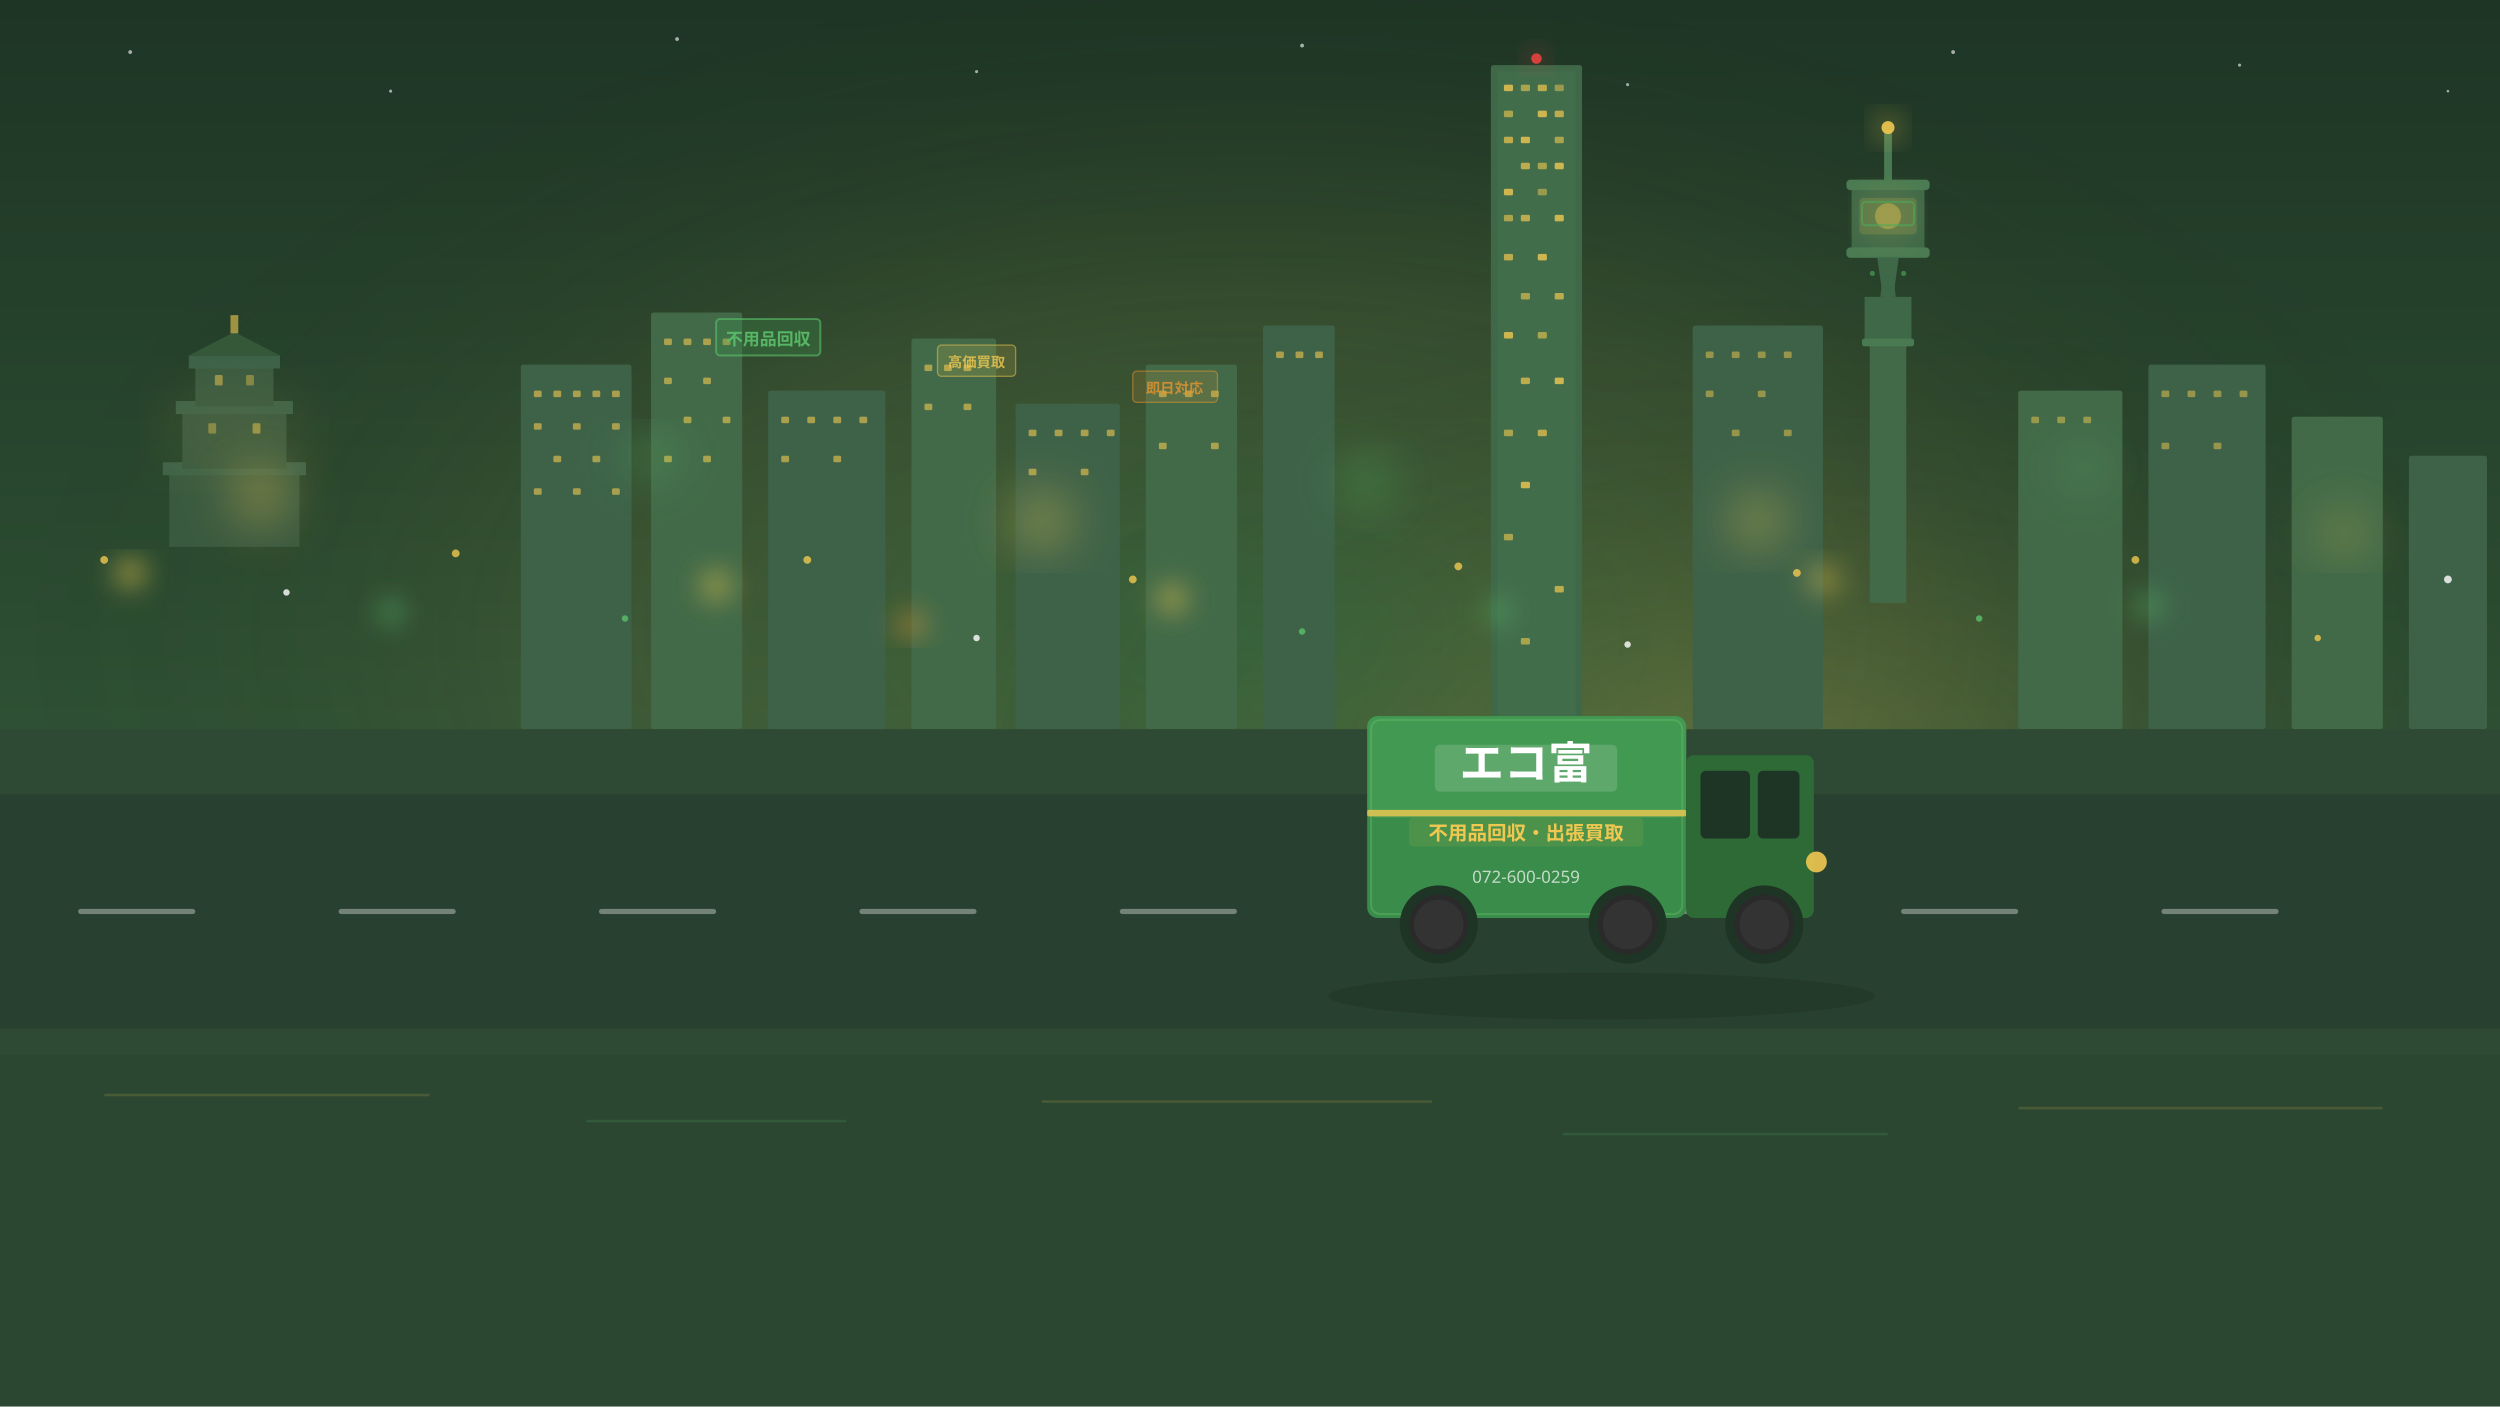
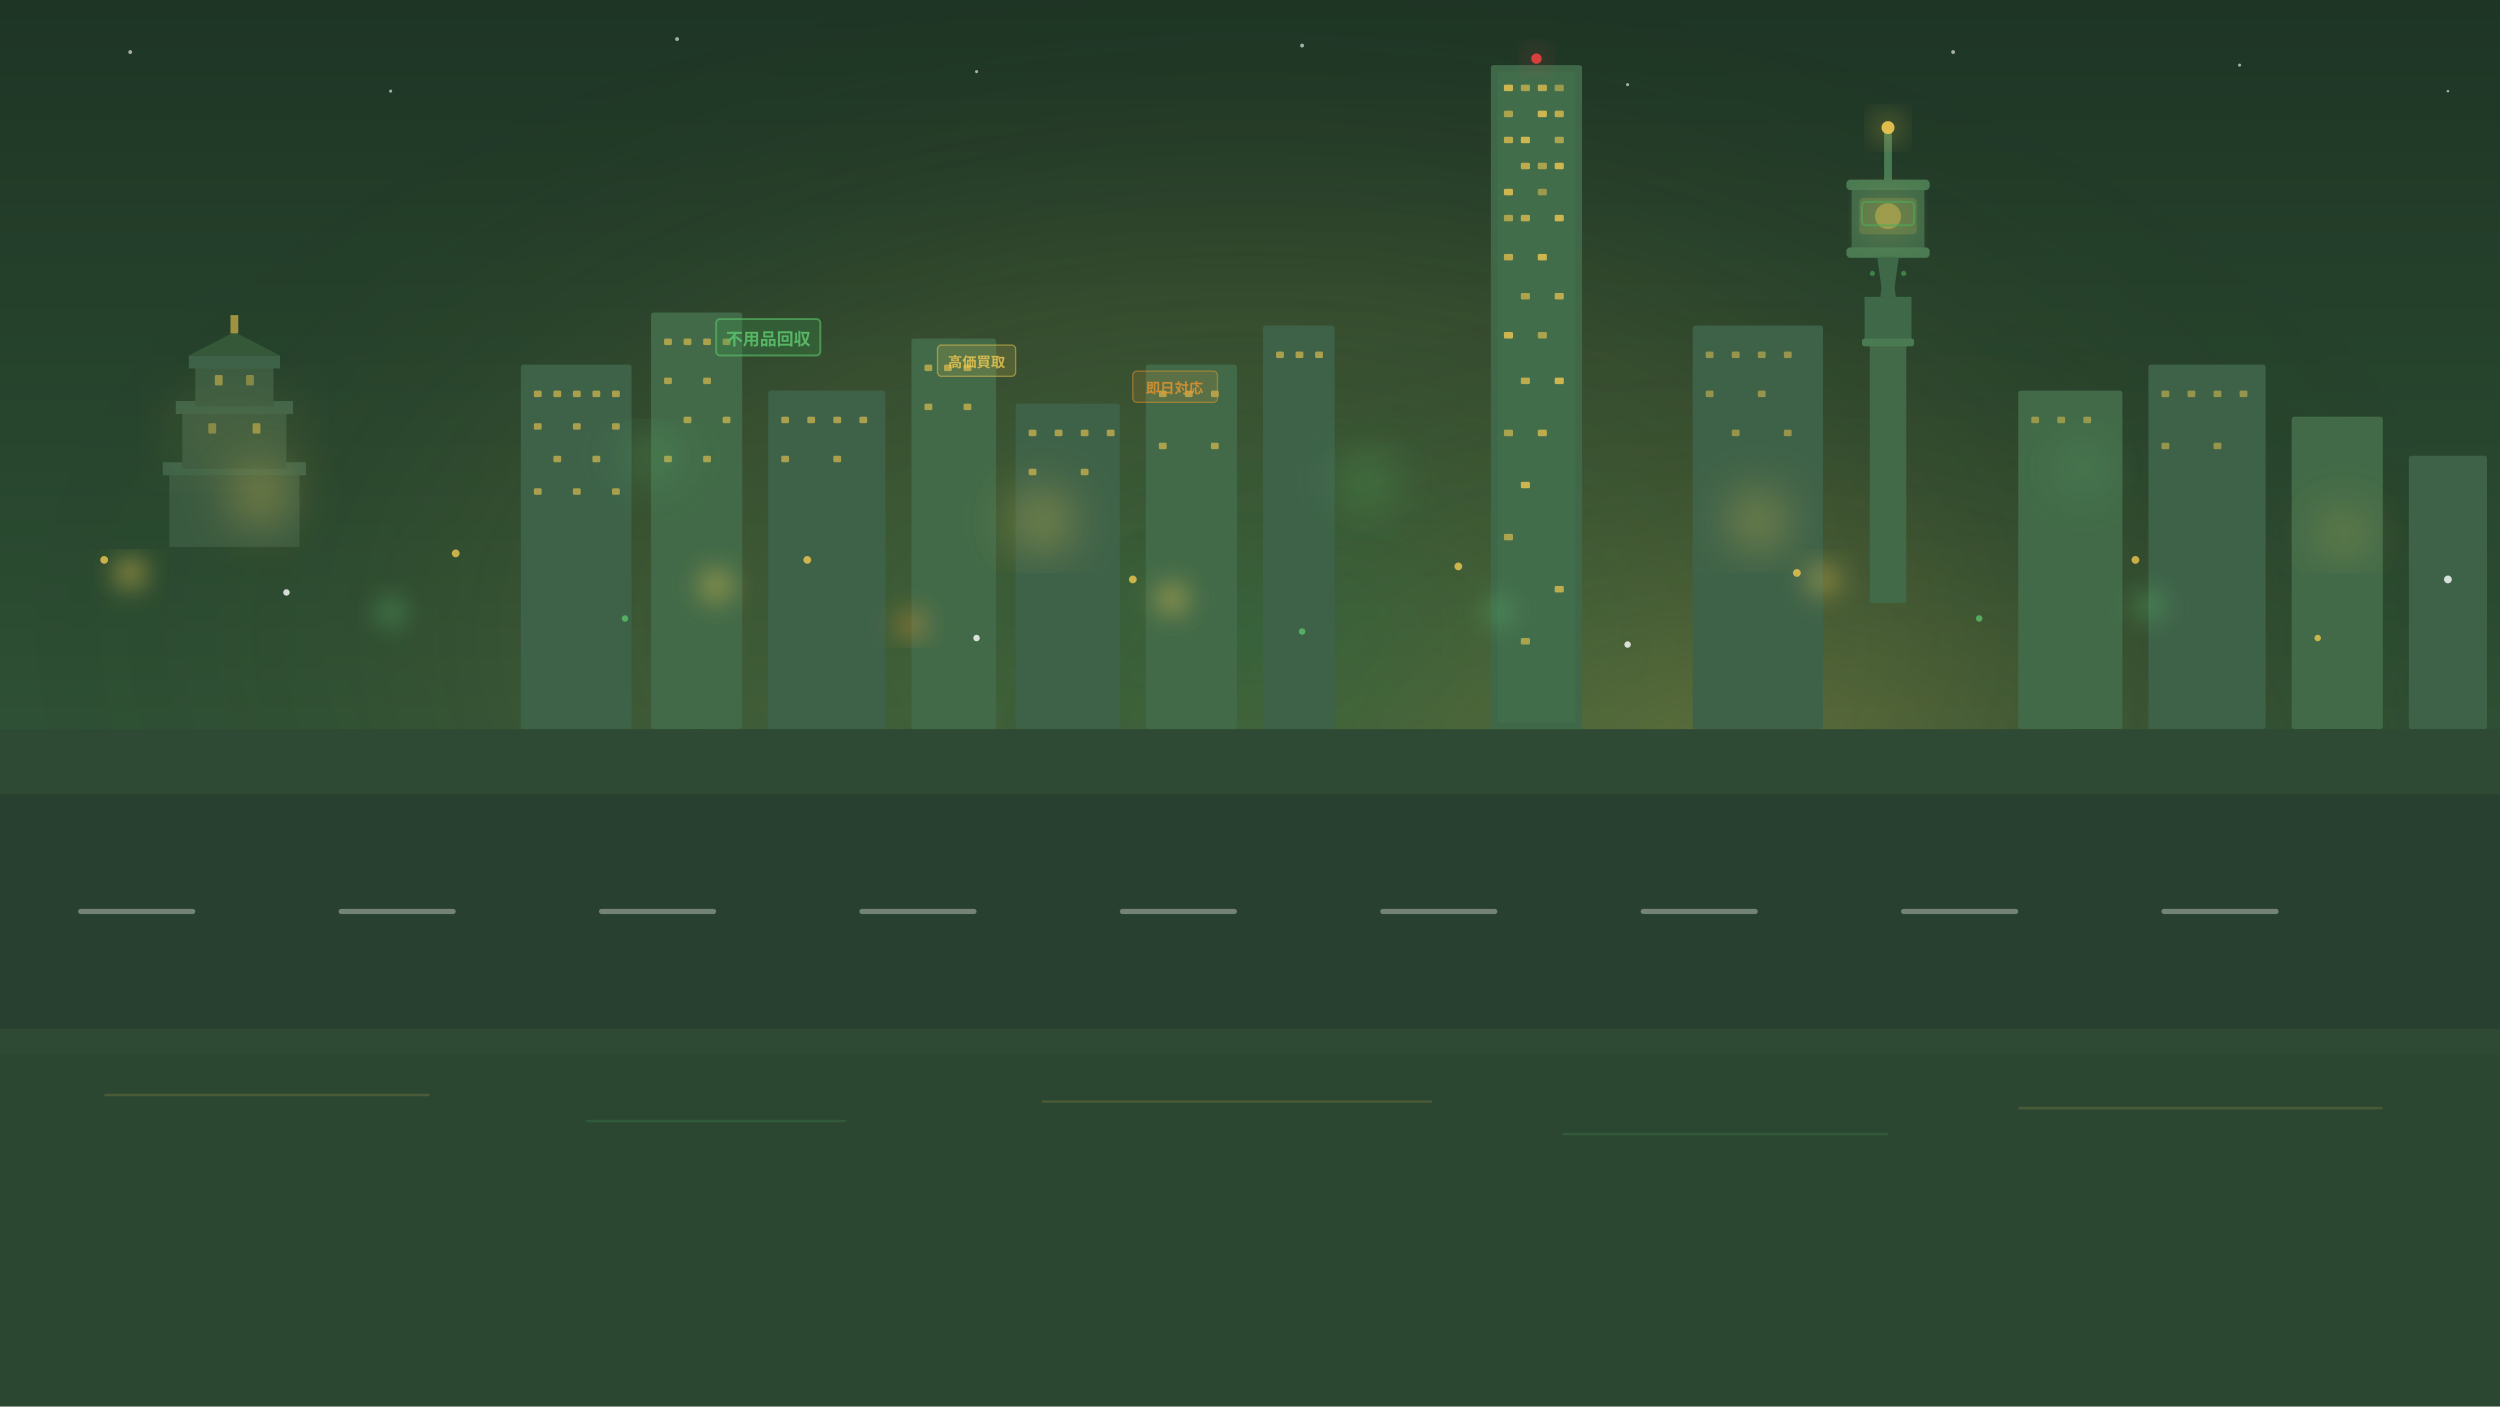
<svg xmlns="http://www.w3.org/2000/svg" viewBox="0 0 1920 1080" width="1920" height="1080">
  <defs>
    <linearGradient id="sky" x1="0" y1="0" x2="0" y2="1">
      <stop offset="0%" stop-color="#1e3525" />
      <stop offset="40%" stop-color="#2a4a30" />
      <stop offset="70%" stop-color="#355a3a" />
      <stop offset="100%" stop-color="#3a6240" />
    </linearGradient>
    <radialGradient id="glow1" cx="50%" cy="45%" r="50%">
      <stop offset="0%" stop-color="#5ac06a" stop-opacity="0.2" />
      <stop offset="50%" stop-color="#f0c850" stop-opacity="0.08" />
      <stop offset="100%" stop-color="transparent" />
    </radialGradient>
    <radialGradient id="glow2" cx="70%" cy="55%" r="35%">
      <stop offset="0%" stop-color="#f0c850" stop-opacity="0.18" />
      <stop offset="100%" stop-color="transparent" />
    </radialGradient>
    <filter id="g1">
      <feGaussianBlur stdDeviation="4" />
    </filter>
    <filter id="g2">
      <feGaussianBlur stdDeviation="10" />
    </filter>
    <filter id="g3">
      <feGaussianBlur stdDeviation="18" />
    </filter>
  </defs>
  <rect width="1920" height="1080" fill="url(#sky)" />
  <rect width="1920" height="1080" fill="url(#glow1)" />
  <rect width="1920" height="1080" fill="url(#glow2)" />
  <g transform="translate(1180, 50)">
    <rect x="-35" y="0" width="70" height="510" fill="#3e6848" rx="2" />
    <rect x="-30" y="5" width="60" height="500" fill="#4a7a52" opacity="0.3" />
    <g fill="#f0c850">
      <rect x="-25" y="15" width="7" height="5" opacity="0.8" rx="1" />
      <rect x="-12" y="15" width="7" height="5" opacity="0.6" rx="1" />
      <rect x="1" y="15" width="7" height="5" opacity="0.7" rx="1" />
      <rect x="14" y="15" width="7" height="5" opacity="0.5" rx="1" />
      <rect x="-25" y="35" width="7" height="5" opacity="0.6" rx="1" />
      <rect x="1" y="35" width="7" height="5" opacity="0.8" rx="1" />
      <rect x="14" y="35" width="7" height="5" opacity="0.7" rx="1" />
      <rect x="-25" y="55" width="7" height="5" opacity="0.7" rx="1" />
      <rect x="-12" y="55" width="7" height="5" opacity="0.8" rx="1" />
      <rect x="14" y="55" width="7" height="5" opacity="0.6" rx="1" />
      <rect x="-12" y="75" width="7" height="5" opacity="0.7" rx="1" />
      <rect x="1" y="75" width="7" height="5" opacity="0.6" rx="1" />
      <rect x="14" y="75" width="7" height="5" opacity="0.8" rx="1" />
      <rect x="-25" y="95" width="7" height="5" opacity="0.8" rx="1" />
      <rect x="1" y="95" width="7" height="5" opacity="0.5" rx="1" />
      <rect x="-25" y="115" width="7" height="5" opacity="0.6" rx="1" />
      <rect x="-12" y="115" width="7" height="5" opacity="0.7" rx="1" />
      <rect x="14" y="115" width="7" height="5" opacity="0.8" rx="1" />
      <rect x="-25" y="145" width="7" height="5" opacity="0.7" rx="1" />
      <rect x="1" y="145" width="7" height="5" opacity="0.8" rx="1" />
      <rect x="-12" y="175" width="7" height="5" opacity="0.6" rx="1" />
      <rect x="14" y="175" width="7" height="5" opacity="0.7" rx="1" />
      <rect x="-25" y="205" width="7" height="5" opacity="0.8" rx="1" />
      <rect x="1" y="205" width="7" height="5" opacity="0.6" rx="1" />
      <rect x="-12" y="240" width="7" height="5" opacity="0.7" rx="1" />
      <rect x="14" y="240" width="7" height="5" opacity="0.8" rx="1" />
      <rect x="-25" y="280" width="7" height="5" opacity="0.6" rx="1" />
      <rect x="1" y="280" width="7" height="5" opacity="0.7" rx="1" />
      <rect x="-12" y="320" width="7" height="5" opacity="0.8" rx="1" />
      <rect x="-25" y="360" width="7" height="5" opacity="0.6" rx="1" />
      <rect x="14" y="400" width="7" height="5" opacity="0.7" rx="1" />
      <rect x="-12" y="440" width="7" height="5" opacity="0.6" rx="1" />
    </g>
    <circle cx="0" cy="-5" r="4" fill="#ff4444" opacity="0.8" />
    <circle cx="0" cy="-5" r="12" fill="#ff4444" opacity="0.15" filter="url(#g2)" />
  </g>
  <g transform="translate(1450, 100)">
    <rect x="-3" y="0" width="6" height="40" fill="#4a7a52" />
    <circle cx="0" cy="-2" r="5" fill="#f0c850" opacity="0.9" />
    <circle cx="0" cy="-2" r="15" fill="#f0c850" opacity="0.2" filter="url(#g2)" />
    <rect x="-28" y="40" width="56" height="55" fill="#3e6848" rx="4" />
    <rect x="-32" y="38" width="64" height="8" fill="#4a7a52" rx="3" />
    <rect x="-32" y="90" width="64" height="8" fill="#4a7a52" rx="3" />
    <rect x="-22" y="52" width="44" height="28" fill="#f0c850" opacity="0.15" rx="3" />
    <circle cx="0" cy="66" r="10" fill="#f0c850" opacity="0.4" />
    <circle cx="0" cy="66" r="25" fill="#f0c850" opacity="0.1" filter="url(#g2)" />
    <rect x="-20" y="55" width="40" height="18" rx="3" fill="none" stroke="#4aac5a" stroke-width="1.5" opacity="0.6" />
    <rect x="-22" y="98" width="10" height="30" fill="#3e6848" transform="skewX(8)" />
    <rect x="12" y="98" width="10" height="30" fill="#3e6848" transform="skewX(-8)" />
    <rect x="-18" y="128" width="36" height="35" fill="#3e6848" />
    <rect x="-14" y="163" width="28" height="200" fill="#426a48" />
    <rect x="-20" y="160" width="40" height="6" fill="#4a7a52" rx="2" />
    <circle cx="-12" cy="110" r="2" fill="#4aac5a" opacity="0.6" />
    <circle cx="12" cy="110" r="2" fill="#4aac5a" opacity="0.6" />
  </g>
  <g transform="translate(180, 250)">
    <rect x="-50" y="110" width="100" height="60" fill="#3a5a40" />
    <rect x="-55" y="105" width="110" height="10" fill="#3e6248" />
    <rect x="-40" y="65" width="80" height="45" fill="#3a5a40" />
    <rect x="-45" y="58" width="90" height="10" fill="#3e6248" />
    <rect x="-30" y="30" width="60" height="32" fill="#3a5a40" />
    <rect x="-35" y="23" width="70" height="10" fill="#3e6248" />
    <polygon points="-35,23 0,5 35,23" fill="#355838" />
    <rect x="-3" y="-8" width="6" height="14" fill="#f0c850" opacity="0.6" />
    <ellipse cx="0" cy="80" rx="60" ry="40" fill="#f0c850" opacity="0.06" filter="url(#g3)" />
    <rect x="-15" y="38" width="6" height="8" fill="#f0c850" opacity="0.5" rx="1" />
    <rect x="9" y="38" width="6" height="8" fill="#f0c850" opacity="0.4" rx="1" />
    <rect x="-20" y="75" width="6" height="8" fill="#f0c850" opacity="0.4" rx="1" />
    <rect x="14" y="75" width="6" height="8" fill="#f0c850" opacity="0.5" rx="1" />
  </g>
  <g>
    <rect x="400" y="280" width="85" height="280" fill="#3e6248" rx="2" />
    <rect x="500" y="240" width="70" height="320" fill="#426a48" rx="2" />
    <rect x="590" y="300" width="90" height="260" fill="#3e6248" rx="2" />
    <rect x="700" y="260" width="65" height="300" fill="#426a48" rx="2" />
    <rect x="780" y="310" width="80" height="250" fill="#3e6248" rx="2" />
    <rect x="880" y="280" width="70" height="280" fill="#426a48" rx="2" />
    <rect x="970" y="250" width="55" height="310" fill="#3e6248" rx="2" />
    <g fill="#f0c850" opacity="0.6">
      <rect x="410" y="300" width="6" height="5" rx="1" />
      <rect x="425" y="300" width="6" height="5" rx="1" />
      <rect x="440" y="300" width="6" height="5" rx="1" />
      <rect x="455" y="300" width="6" height="5" rx="1" />
      <rect x="470" y="300" width="6" height="5" rx="1" />
      <rect x="410" y="325" width="6" height="5" rx="1" />
      <rect x="440" y="325" width="6" height="5" rx="1" />
      <rect x="470" y="325" width="6" height="5" rx="1" />
      <rect x="425" y="350" width="6" height="5" rx="1" />
      <rect x="455" y="350" width="6" height="5" rx="1" />
      <rect x="410" y="375" width="6" height="5" rx="1" />
      <rect x="440" y="375" width="6" height="5" rx="1" />
      <rect x="470" y="375" width="6" height="5" rx="1" />
      <rect x="510" y="260" width="6" height="5" rx="1" />
      <rect x="525" y="260" width="6" height="5" rx="1" />
      <rect x="540" y="260" width="6" height="5" rx="1" />
      <rect x="555" y="260" width="6" height="5" rx="1" />
      <rect x="510" y="290" width="6" height="5" rx="1" />
      <rect x="540" y="290" width="6" height="5" rx="1" />
      <rect x="525" y="320" width="6" height="5" rx="1" />
      <rect x="555" y="320" width="6" height="5" rx="1" />
      <rect x="510" y="350" width="6" height="5" rx="1" />
      <rect x="540" y="350" width="6" height="5" rx="1" />
      <rect x="600" y="320" width="6" height="5" rx="1" />
      <rect x="620" y="320" width="6" height="5" rx="1" />
      <rect x="640" y="320" width="6" height="5" rx="1" />
      <rect x="660" y="320" width="6" height="5" rx="1" />
      <rect x="600" y="350" width="6" height="5" rx="1" />
      <rect x="640" y="350" width="6" height="5" rx="1" />
      <rect x="710" y="280" width="6" height="5" rx="1" />
      <rect x="725" y="280" width="6" height="5" rx="1" />
      <rect x="740" y="280" width="6" height="5" rx="1" />
      <rect x="710" y="310" width="6" height="5" rx="1" />
      <rect x="740" y="310" width="6" height="5" rx="1" />
      <rect x="790" y="330" width="6" height="5" rx="1" />
      <rect x="810" y="330" width="6" height="5" rx="1" />
      <rect x="830" y="330" width="6" height="5" rx="1" />
      <rect x="850" y="330" width="6" height="5" rx="1" />
      <rect x="790" y="360" width="6" height="5" rx="1" />
      <rect x="830" y="360" width="6" height="5" rx="1" />
      <rect x="890" y="300" width="6" height="5" rx="1" />
      <rect x="910" y="300" width="6" height="5" rx="1" />
      <rect x="930" y="300" width="6" height="5" rx="1" />
      <rect x="890" y="340" width="6" height="5" rx="1" />
      <rect x="930" y="340" width="6" height="5" rx="1" />
      <rect x="980" y="270" width="6" height="5" rx="1" />
      <rect x="995" y="270" width="6" height="5" rx="1" />
      <rect x="1010" y="270" width="6" height="5" rx="1" />
    </g>
    <g transform="translate(550,245)">
      <rect x="0" y="0" width="80" height="28" rx="3" fill="#3a8c4a" opacity="0.3" />
      <rect x="0" y="0" width="80" height="28" rx="3" fill="none" stroke="#5ac06a" stroke-width="1.5" opacity="0.6" />
      <text x="40" y="20" text-anchor="middle" font-family="Hiragino Kaku Gothic ProN,Hiragino Sans,Yu Gothic,Meiryo,sans-serif" font-weight="900" font-size="13" fill="#5ac06a" opacity="0.9">不用品回収</text>
    </g>
    <g transform="translate(720,265)">
      <rect x="0" y="0" width="60" height="24" rx="3" fill="#f0c850" opacity="0.15" />
      <rect x="0" y="0" width="60" height="24" rx="3" fill="none" stroke="#f0c850" stroke-width="1" opacity="0.5" />
      <text x="30" y="17" text-anchor="middle" font-family="Hiragino Kaku Gothic ProN,Hiragino Sans,Yu Gothic,Meiryo,sans-serif" font-weight="900" font-size="11" fill="#f0c850" opacity="0.8">高価買取</text>
    </g>
    <g transform="translate(870,285)">
      <rect x="0" y="0" width="65" height="24" rx="3" fill="#e8962e" opacity="0.15" />
      <rect x="0" y="0" width="65" height="24" rx="3" fill="none" stroke="#e8962e" stroke-width="1" opacity="0.5" />
      <text x="32" y="17" text-anchor="middle" font-family="Hiragino Kaku Gothic ProN,Hiragino Sans,Yu Gothic,Meiryo,sans-serif" font-weight="900" font-size="11" fill="#e8962e" opacity="0.8">即日対応</text>
    </g>
  </g>
  <rect x="1300" y="250" width="100" height="310" fill="#3e6248" rx="2" />
  <rect x="1550" y="300" width="80" height="260" fill="#426a48" rx="2" />
  <rect x="1650" y="280" width="90" height="280" fill="#3e6248" rx="2" />
  <rect x="1760" y="320" width="70" height="240" fill="#426a48" rx="2" />
  <rect x="1850" y="350" width="60" height="210" fill="#3e6248" rx="2" />
  <g fill="#f0c850" opacity="0.5">
    <rect x="1310" y="270" width="6" height="5" rx="1" />
    <rect x="1330" y="270" width="6" height="5" rx="1" />
    <rect x="1350" y="270" width="6" height="5" rx="1" />
    <rect x="1370" y="270" width="6" height="5" rx="1" />
    <rect x="1310" y="300" width="6" height="5" rx="1" />
    <rect x="1350" y="300" width="6" height="5" rx="1" />
    <rect x="1330" y="330" width="6" height="5" rx="1" />
    <rect x="1370" y="330" width="6" height="5" rx="1" />
    <rect x="1560" y="320" width="6" height="5" rx="1" />
    <rect x="1580" y="320" width="6" height="5" rx="1" />
    <rect x="1600" y="320" width="6" height="5" rx="1" />
    <rect x="1660" y="300" width="6" height="5" rx="1" />
    <rect x="1680" y="300" width="6" height="5" rx="1" />
    <rect x="1700" y="300" width="6" height="5" rx="1" />
    <rect x="1720" y="300" width="6" height="5" rx="1" />
    <rect x="1660" y="340" width="6" height="5" rx="1" />
    <rect x="1700" y="340" width="6" height="5" rx="1" />
  </g>
  <rect x="0" y="560" width="1920" height="520" fill="#2e4a34" />
  <rect x="0" y="610" width="1920" height="180" fill="#284030" />
  <g opacity="0.35">
    <rect x="60" y="698" width="90" height="4" fill="#fff" rx="2" />
    <rect x="260" y="698" width="90" height="4" fill="#fff" rx="2" />
    <rect x="460" y="698" width="90" height="4" fill="#fff" rx="2" />
    <rect x="660" y="698" width="90" height="4" fill="#fff" rx="2" />
    <rect x="860" y="698" width="90" height="4" fill="#fff" rx="2" />
    <rect x="1060" y="698" width="90" height="4" fill="#fff" rx="2" />
    <rect x="1260" y="698" width="90" height="4" fill="#fff" rx="2" />
    <rect x="1460" y="698" width="90" height="4" fill="#fff" rx="2" />
    <rect x="1660" y="698" width="90" height="4" fill="#fff" rx="2" />
  </g>
  <g filter="url(#g3)">
    <circle cx="200" cy="380" r="22" fill="#f0c850" opacity="0.4" />
    <circle cx="500" cy="350" r="18" fill="#5ac06a" opacity="0.35" />
    <circle cx="800" cy="400" r="24" fill="#f0c850" opacity="0.35" />
    <circle cx="1050" cy="370" r="18" fill="#5ac06a" opacity="0.4" />
    <circle cx="1350" cy="400" r="22" fill="#f0c850" opacity="0.35" />
    <circle cx="1600" cy="360" r="16" fill="#5ac06a" opacity="0.3" />
    <circle cx="1800" cy="410" r="20" fill="#f0c850" opacity="0.25" />
  </g>
  <g filter="url(#g2)">
    <circle cx="100" cy="440" r="12" fill="#f0c850" opacity="0.55" />
    <circle cx="300" cy="470" r="10" fill="#5ac06a" opacity="0.5" />
    <circle cx="550" cy="450" r="13" fill="#f0c850" opacity="0.45" />
    <circle cx="700" cy="480" r="11" fill="#e8962e" opacity="0.5" />
    <circle cx="900" cy="460" r="12" fill="#f0c850" opacity="0.5" />
    <circle cx="1150" cy="470" r="10" fill="#5ac06a" opacity="0.45" />
    <circle cx="1400" cy="445" r="13" fill="#f0c850" opacity="0.4" />
    <circle cx="1650" cy="465" r="11" fill="#5ac06a" opacity="0.45" />
  </g>
  <g opacity="0.8">
    <circle cx="80" cy="430" r="3" fill="#f0c850" />
    <circle cx="220" cy="455" r="2.5" fill="#fff" />
    <circle cx="350" cy="425" r="3" fill="#f0c850" />
    <circle cx="480" cy="475" r="2.5" fill="#5ac06a" />
    <circle cx="620" cy="430" r="3" fill="#f0c850" />
    <circle cx="750" cy="490" r="2.5" fill="#fff" />
    <circle cx="870" cy="445" r="3" fill="#f0c850" />
    <circle cx="1000" cy="485" r="2.5" fill="#5ac06a" />
    <circle cx="1120" cy="435" r="3" fill="#f0c850" />
    <circle cx="1250" cy="495" r="2.5" fill="#fff" />
    <circle cx="1380" cy="440" r="3" fill="#f0c850" />
    <circle cx="1520" cy="475" r="2.5" fill="#5ac06a" />
    <circle cx="1640" cy="430" r="3" fill="#f0c850" />
    <circle cx="1780" cy="490" r="2.5" fill="#f0c850" />
    <circle cx="1880" cy="445" r="3" fill="#fff" />
  </g>
-   <g transform="translate(1050,530)">
-     <ellipse cx="180" cy="235" rx="210" ry="18" fill="#1e3425" opacity="0.5" />
-     <rect x="0" y="20" width="245" height="155" rx="8" fill="#3a8c4a" />
-     <rect x="0" y="20" width="245" height="78" rx="8" fill="#5ac06a" opacity="0.25" />
-     <rect x="3" y="23" width="239" height="149" rx="7" fill="none" stroke="#6abe6a" stroke-width="1.5" opacity="0.4" />
-     <rect x="0" y="92" width="245" height="5" fill="#f0c850" opacity="0.8" rx="1" />
-     <rect x="52" y="42" width="140" height="36" rx="4" fill="#fff" opacity="0.15" />
-     <text x="122" y="68" text-anchor="middle" font-family="Hiragino Kaku Gothic ProN,Hiragino Sans,Yu Gothic,Meiryo,sans-serif" font-weight="900" font-size="34" fill="#fff">エコ富</text>
-     <rect x="32" y="98" width="180" height="22" rx="3" fill="#f0c850" opacity="0.1" />
-     <text x="122" y="115" text-anchor="middle" font-family="Hiragino Kaku Gothic ProN,Hiragino Sans,Yu Gothic,Meiryo,sans-serif" font-weight="700" font-size="15" fill="#f0c850">不用品回収・出張買取</text>
-     <text x="122" y="148" text-anchor="middle" font-family="sans-serif" font-weight="500" font-size="13" fill="#fff" opacity="0.7">072-600-0259</text>
-     <rect x="245" y="50" width="98" height="125" rx="6" fill="#2d6a35" />
-     <rect x="256" y="62" width="38" height="52" rx="4" fill="#1e3425" />
-     <rect x="300" y="62" width="32" height="52" rx="4" fill="#1e3425" />
-     <circle cx="345" cy="132" r="8" fill="#f0c850" opacity="0.9" />
-     <circle cx="55" cy="180" r="30" fill="#1e3425" />
-     <circle cx="55" cy="180" r="23" fill="#2a2a2a" />
-     <circle cx="55" cy="180" r="19" fill="#333" />
-     <circle cx="200" cy="180" r="30" fill="#1e3425" />
-     <circle cx="200" cy="180" r="23" fill="#2a2a2a" />
-     <circle cx="200" cy="180" r="19" fill="#333" />
-     <circle cx="305" cy="180" r="30" fill="#1e3425" />
-     <circle cx="305" cy="180" r="23" fill="#2a2a2a" />
-     <circle cx="305" cy="180" r="19" fill="#333" />
-   </g>
  <rect x="0" y="810" width="1920" height="270" fill="#2a4430" opacity="0.7" />
  <g opacity="0.15">
    <rect x="80" y="840" width="250" height="2" fill="#f0c850" rx="1" />
    <rect x="450" y="860" width="200" height="2" fill="#5ac06a" rx="1" />
    <rect x="800" y="845" width="300" height="2" fill="#f0c850" rx="1" />
    <rect x="1200" y="870" width="250" height="2" fill="#5ac06a" rx="1" />
    <rect x="1550" y="850" width="280" height="2" fill="#f0c850" rx="1" />
  </g>
  <g opacity="0.6">
    <circle cx="100" cy="40" r="1.5" fill="#fff" />
    <circle cx="300" cy="70" r="1.2" fill="#fff" />
    <circle cx="520" cy="30" r="1.5" fill="#fff" />
    <circle cx="750" cy="55" r="1.2" fill="#fff" />
    <circle cx="1000" cy="35" r="1.5" fill="#fff" />
    <circle cx="1250" cy="65" r="1.2" fill="#fff" />
    <circle cx="1500" cy="40" r="1.5" fill="#fff" />
    <circle cx="1720" cy="50" r="1.2" fill="#fff" />
    <circle cx="1880" cy="70" r="1" fill="#fff" />
  </g>
</svg>
